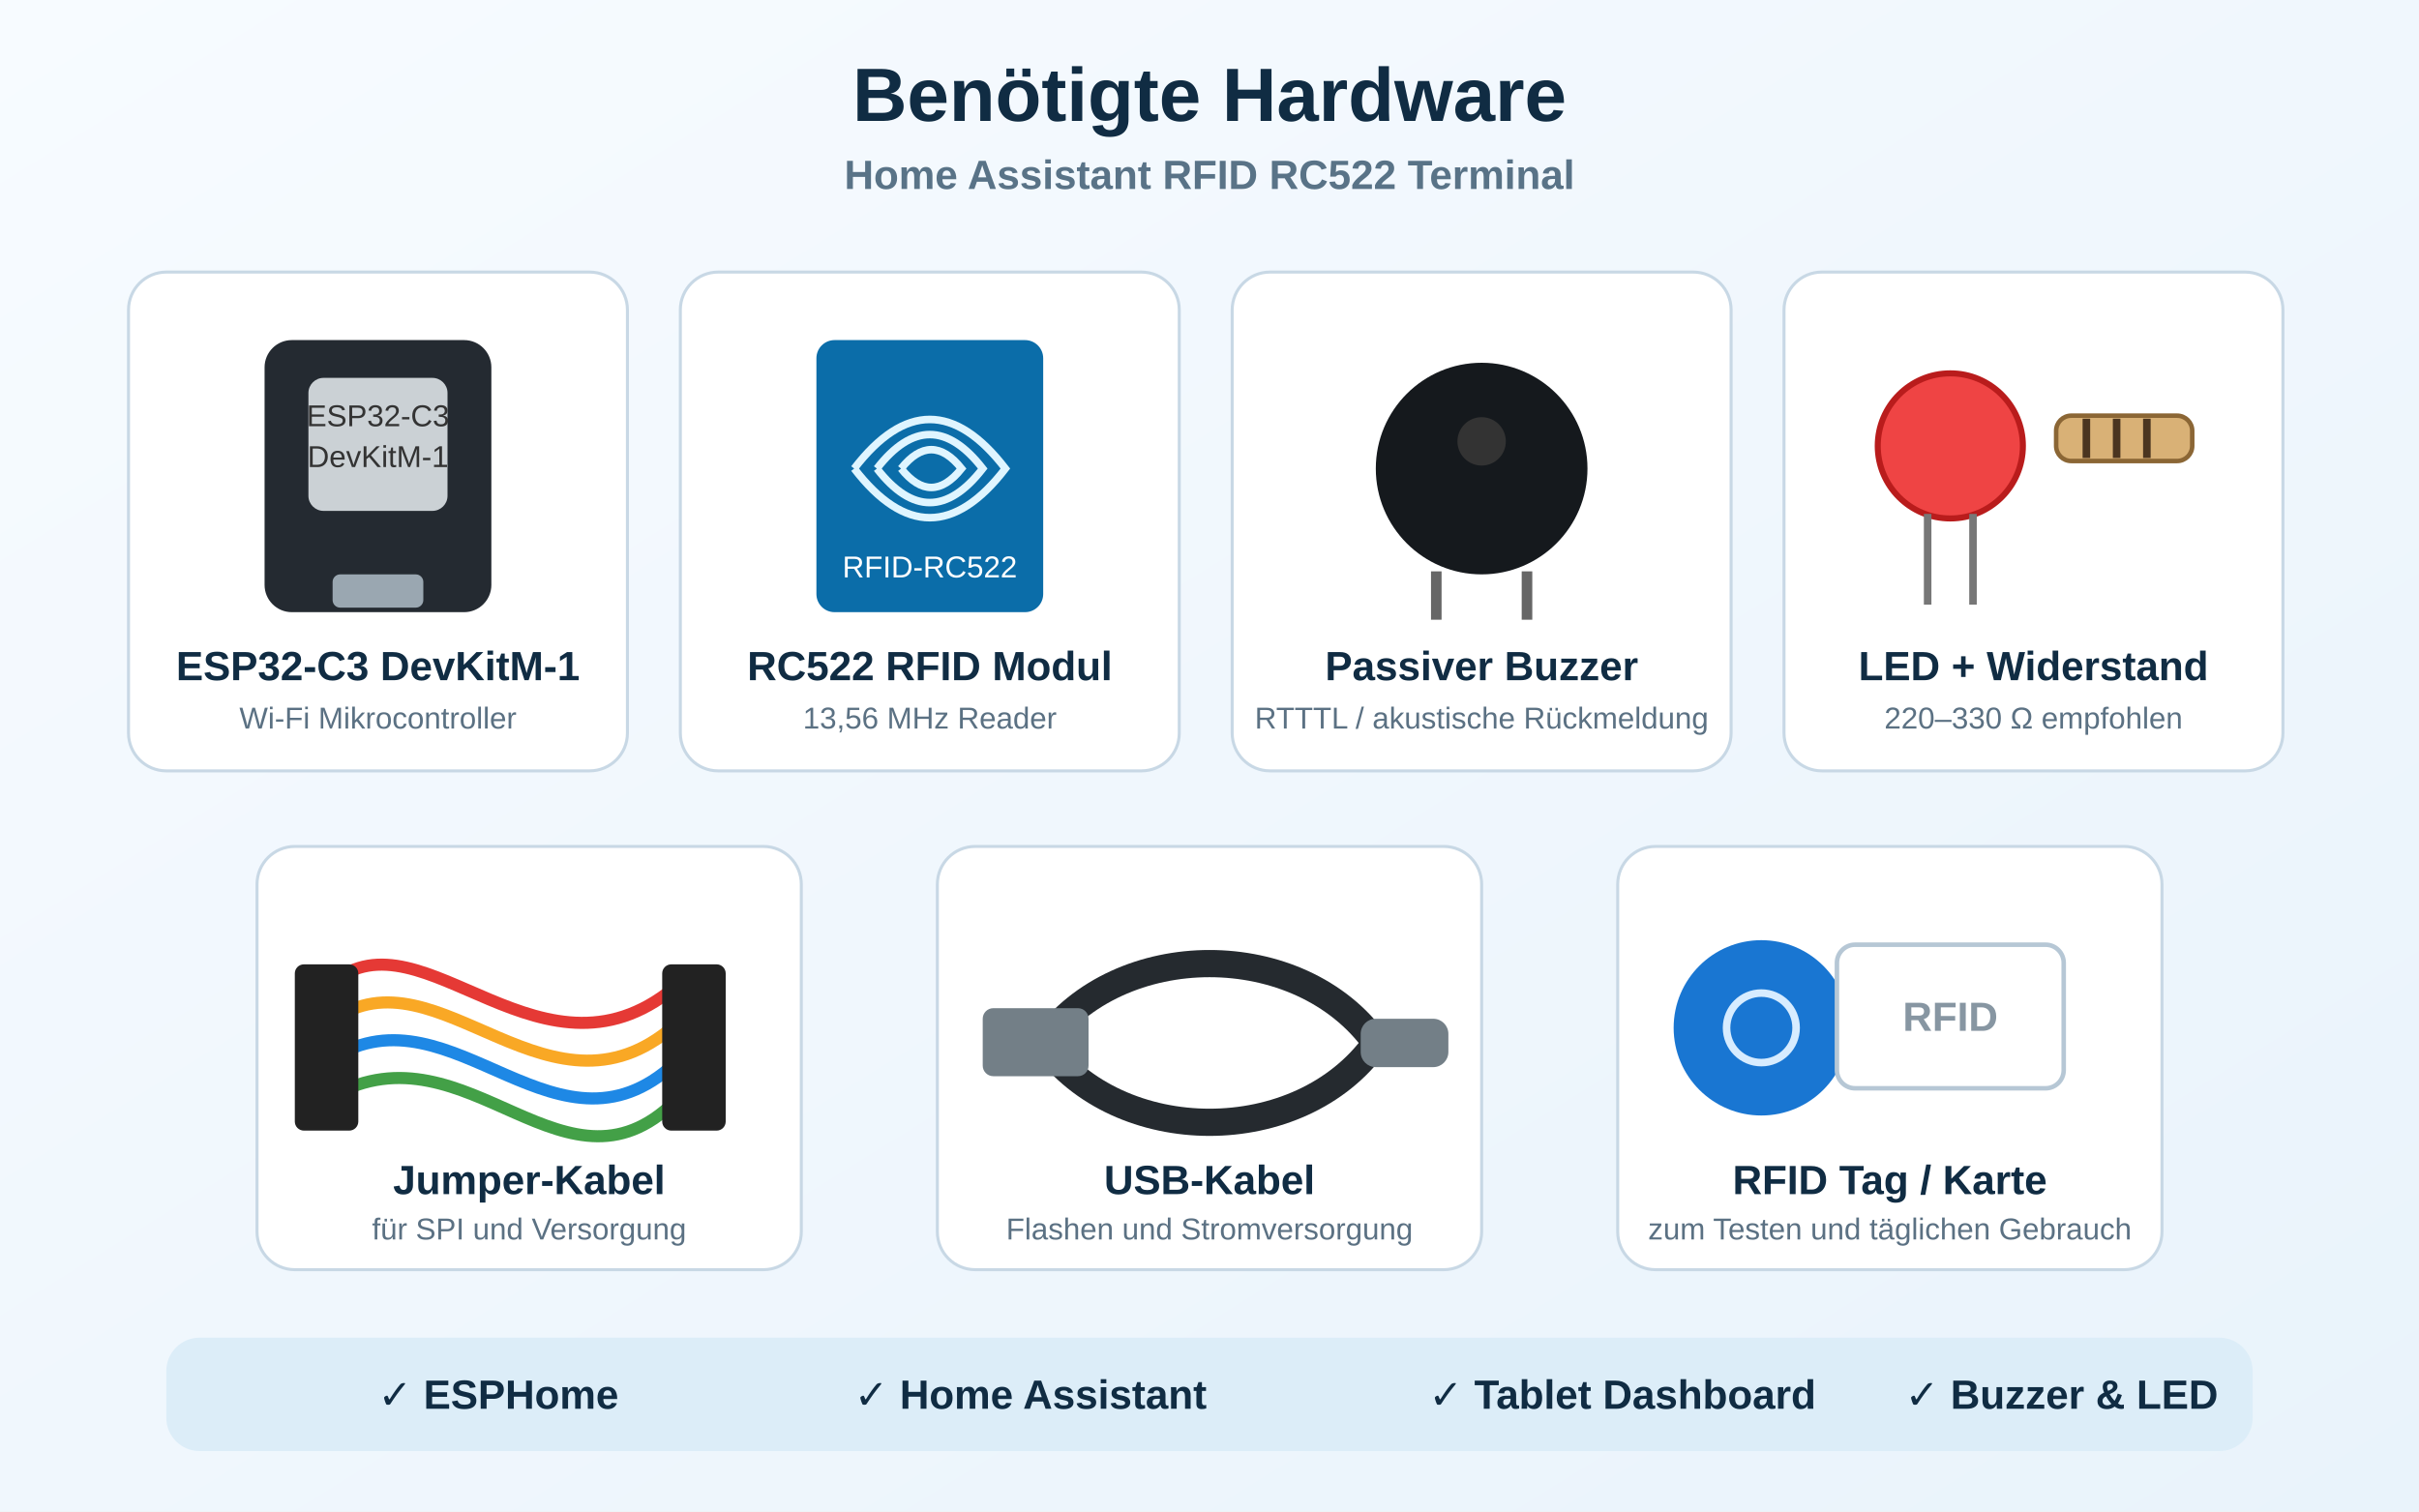
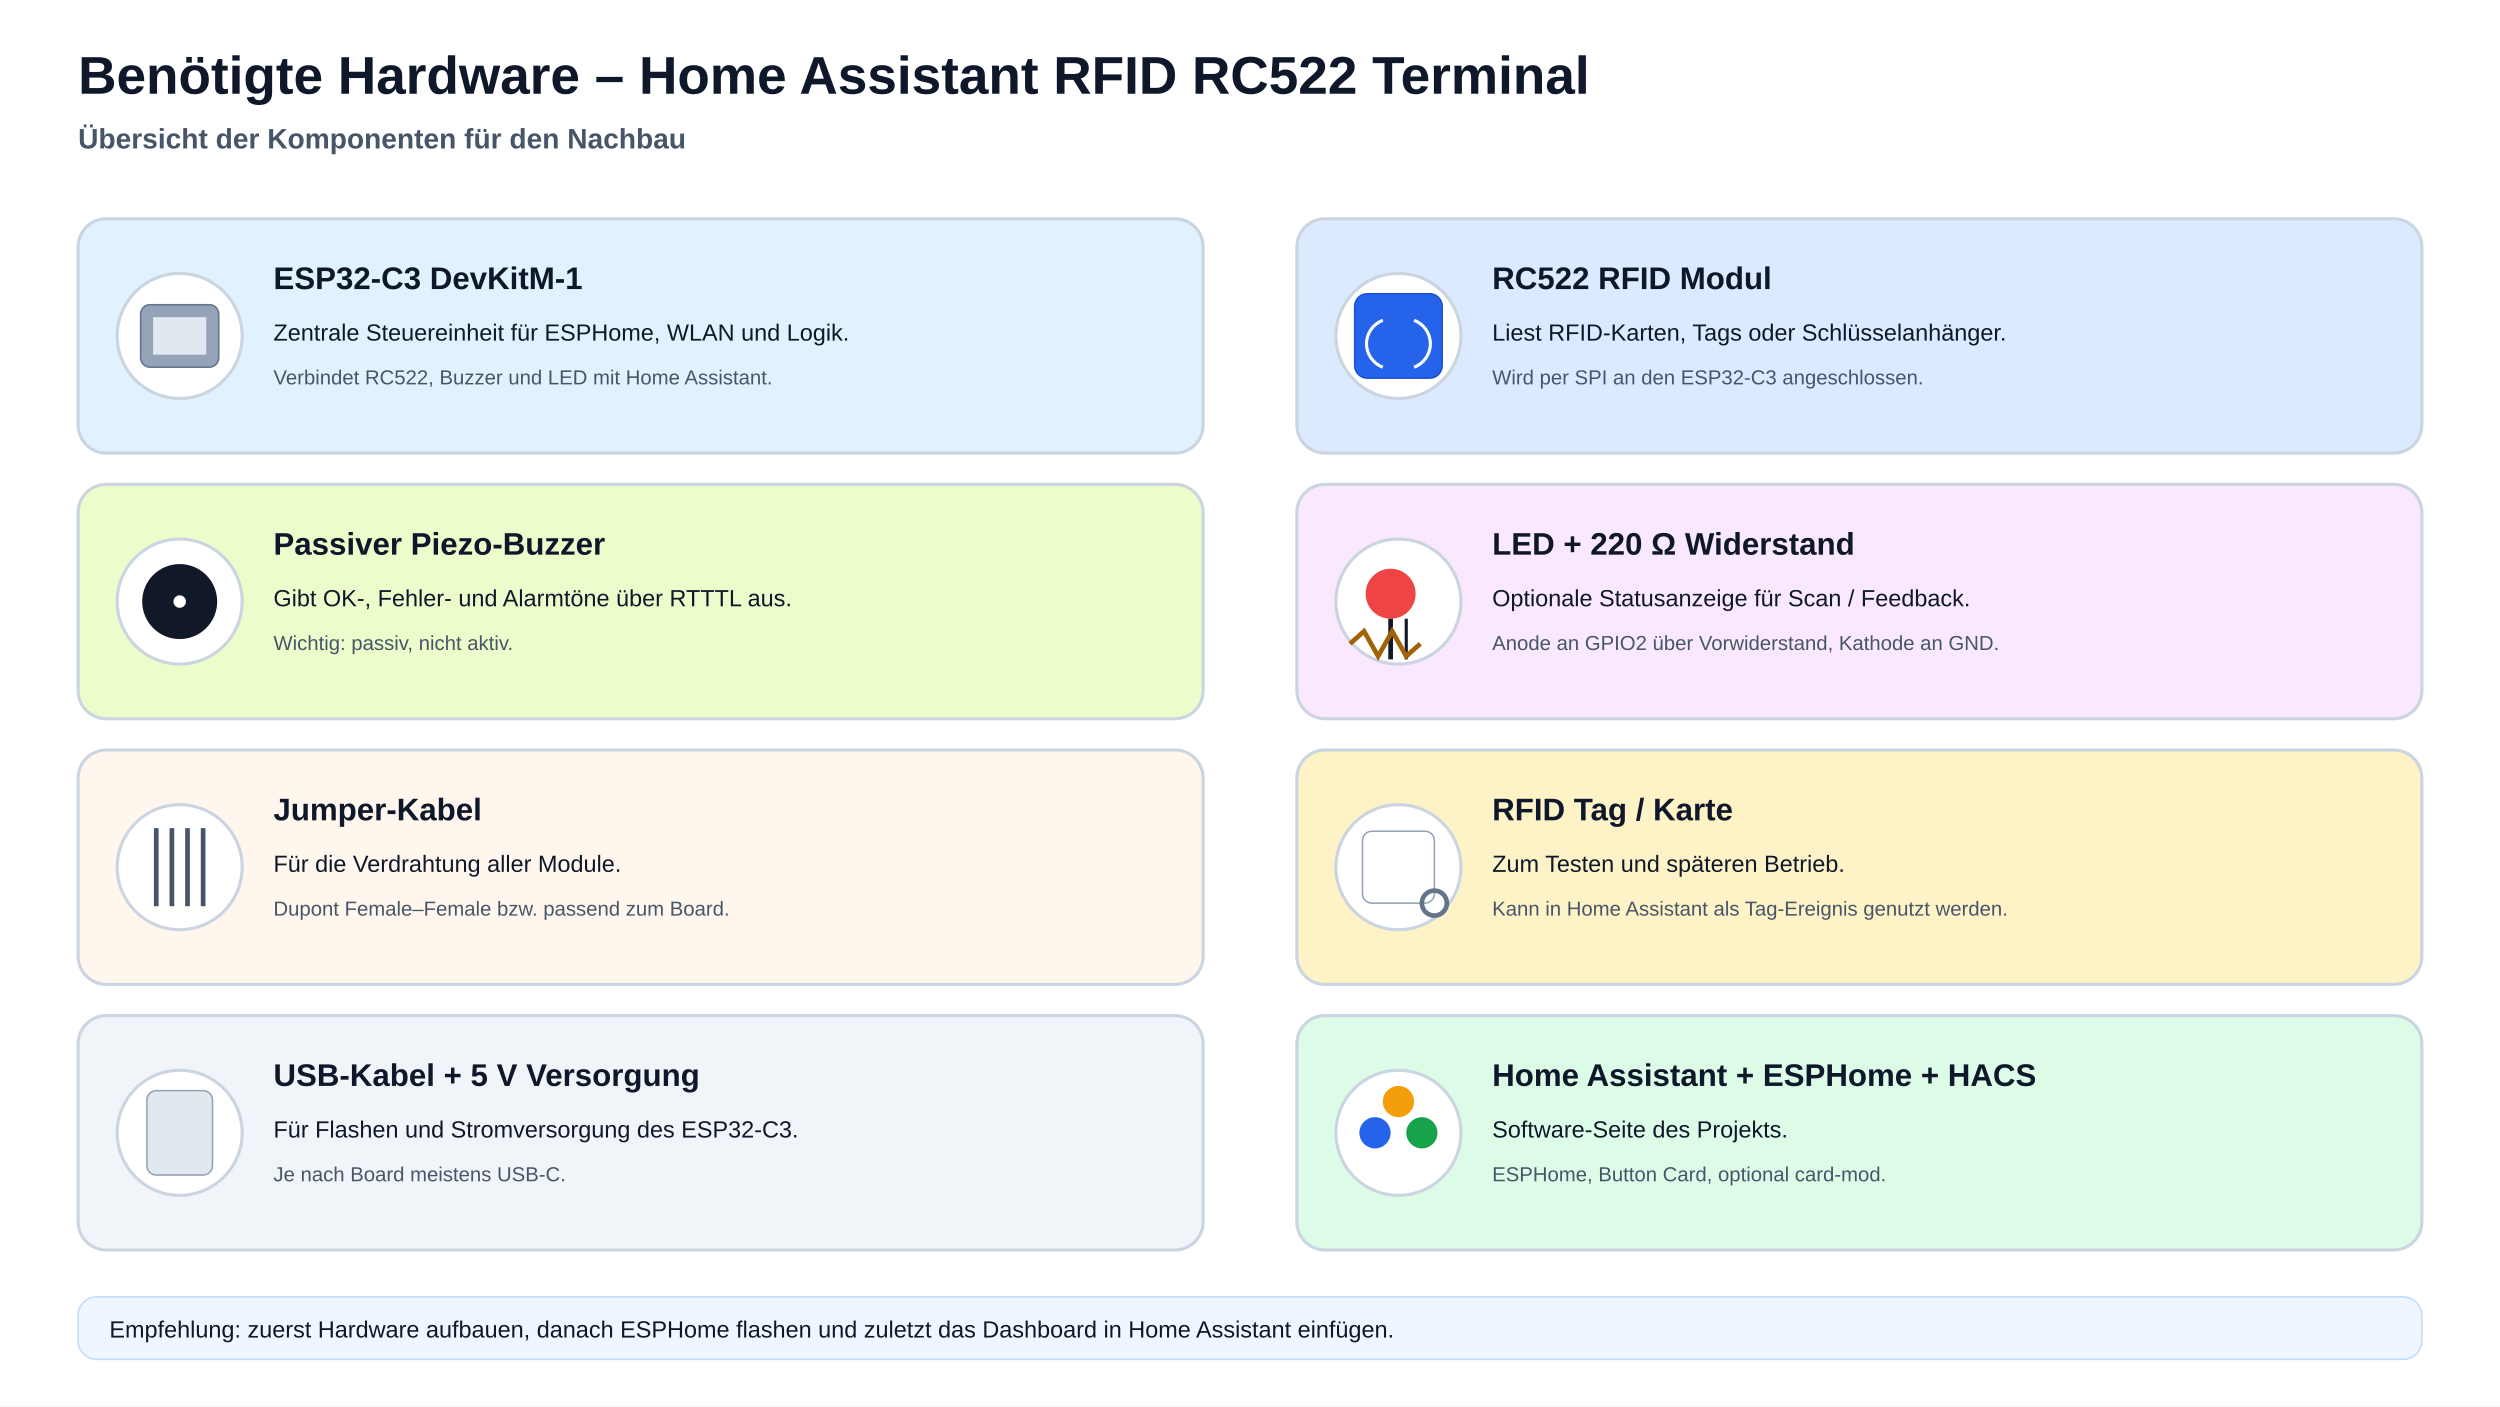
- <svg xmlns="http://www.w3.org/2000/svg" width="1600" height="1000" viewBox="0 0 1600 1000">
+ <svg xmlns="http://www.w3.org/2000/svg" width="1600" height="900" viewBox="0 0 1600 900">
  <defs>
-     <linearGradient id="g" x1="0" y1="0" x2="1" y2="1">
-       <stop offset="0" stop-color="#f7fbff" />
-       <stop offset="1" stop-color="#e9f3fb" />
-     </linearGradient>
-     <style>.t{font-family:Arial,Helvetica,sans-serif}.h{font-size:50px;font-weight:800}.m{font-size:27px;font-weight:700}.s{font-size:20px}.card{fill:#fff;stroke:#c8d8e5;stroke-width:2}</style>
+     <style>
+       .title { font: 700 34px Arial, sans-serif; fill: #0f172a; }
+       .subtitle { font: 600 18px Arial, sans-serif; fill: #475569; }
+       .h2 { font: 700 20px Arial, sans-serif; fill: #0f172a; }
+       .body { font: 15px Arial, sans-serif; fill: #0f172a; }
+       .small { font: 13px Arial, sans-serif; fill: #475569; }
+     </style>
  </defs>
-   <rect width="1600" height="1000" fill="url(#g)" />
-   <text x="800" y="80" text-anchor="middle" class="t h" fill="#102c43">Benötigte Hardware</text>
-   <text x="800" y="125" text-anchor="middle" class="t m" fill="#597387">Home Assistant RFID RC522 Terminal</text>
-   <g>
-     <rect x="85" y="180" width="330" height="330" rx="25" class="card" />
-     <rect x="450" y="180" width="330" height="330" rx="25" class="card" />
-     <rect x="815" y="180" width="330" height="330" rx="25" class="card" />
-     <rect x="1180" y="180" width="330" height="330" rx="25" class="card" />
-     <rect x="170" y="560" width="360" height="280" rx="25" class="card" />
-     <rect x="620" y="560" width="360" height="280" rx="25" class="card" />
-     <rect x="1070" y="560" width="360" height="280" rx="25" class="card" />
-   </g>
-   <rect x="175" y="225" width="150" height="180" rx="18" fill="#242a31" />
-   <rect x="204" y="250" width="92" height="88" rx="10" fill="#cbd1d5" />
-   <text x="250" y="282" text-anchor="middle" class="t s" fill="#333">ESP32-C3</text>
-   <text x="250" y="309" text-anchor="middle" class="t s" fill="#333">DevKitM-1</text>
-   <rect x="220" y="380" width="60" height="22" rx="5" fill="#9aa7b1" />
-   <text x="250" y="450" text-anchor="middle" class="t m" fill="#102c43">ESP32-C3 DevKitM-1</text>
-   <text x="250" y="482" text-anchor="middle" class="t s" fill="#5b7183">Wi-Fi Mikrocontroller</text>
-   <rect x="540" y="225" width="150" height="180" rx="12" fill="#0b6da9" />
-   <g fill="none" stroke="#dff5ff" stroke-width="5">
-     <path d="M565 310 q50-65 100 0 q-50 65-100 0" />
-     <path d="M580 310 q35-45 70 0 q-35 45-70 0" />
-     <path d="M596 310 q20-25 40 0 q-20 25-40 0" />
-   </g>
-   <text x="615" y="382" text-anchor="middle" class="t s" fill="#fff">RFID-RC522</text>
-   <text x="615" y="450" text-anchor="middle" class="t m" fill="#102c43">RC522 RFID Modul</text>
-   <text x="615" y="482" text-anchor="middle" class="t s" fill="#5b7183">13,56 MHz Reader</text>
-   <circle cx="980" cy="310" r="70" fill="#15191d" />
-   <circle cx="980" cy="292" r="16" fill="#333" />
-   <line x1="950" y1="378" x2="950" y2="410" stroke="#666" stroke-width="7" />
-   <line x1="1010" y1="378" x2="1010" y2="410" stroke="#666" stroke-width="7" />
-   <text x="980" y="450" text-anchor="middle" class="t m" fill="#102c43">Passiver Buzzer</text>
-   <text x="980" y="482" text-anchor="middle" class="t s" fill="#5b7183">RTTTL / akustische Rückmeldung</text>
-   <circle cx="1290" cy="295" r="48" fill="#ef4444" stroke="#b91c1c" stroke-width="4" />
-   <line x1="1275" y1="340" x2="1275" y2="400" stroke="#777" stroke-width="5" />
-   <line x1="1305" y1="340" x2="1305" y2="400" stroke="#777" stroke-width="5" />
-   <rect x="1360" y="275" width="90" height="30" rx="10" fill="#d9b176" stroke="#8b6635" stroke-width="3" />
-   <g stroke="#4b3520" stroke-width="5">
-     <line x1="1380" y1="277" x2="1380" y2="303" />
-     <line x1="1400" y1="277" x2="1400" y2="303" />
-     <line x1="1420" y1="277" x2="1420" y2="303" />
-   </g>
-   <text x="1345" y="450" text-anchor="middle" class="t m" fill="#102c43">LED + Widerstand</text>
-   <text x="1345" y="482" text-anchor="middle" class="t s" fill="#5b7183">220–330 Ω empfohlen</text>
-   <g stroke-width="8" fill="none">
-     <path d="M220 650 C280 600 360 730 450 650" stroke="#e53935" />
-     <path d="M220 675 C290 625 365 755 450 675" stroke="#f9a825" />
-     <path d="M220 700 C300 650 370 780 450 700" stroke="#1e88e5" />
-     <path d="M220 725 C310 675 375 805 450 725" stroke="#43a047" />
-   </g>
-   <g fill="#222">
-     <rect x="195" y="638" width="42" height="110" rx="6" />
-     <rect x="438" y="638" width="42" height="110" rx="6" />
-   </g>
-   <text x="350" y="790" text-anchor="middle" class="t m" fill="#102c43">Jumper-Kabel</text>
-   <text x="350" y="820" text-anchor="middle" class="t s" fill="#5b7183">für SPI und Versorgung</text>
-   <path d="M690 690 C740 620 860 620 910 690 C860 760 740 760 690 690" fill="none" stroke="#252a2f" stroke-width="18" />
-   <rect x="650" y="667" width="70" height="45" rx="7" fill="#737f87" />
-   <rect x="900" y="674" width="58" height="32" rx="10" fill="#737f87" />
-   <text x="800" y="790" text-anchor="middle" class="t m" fill="#102c43">USB-Kabel</text>
-   <text x="800" y="820" text-anchor="middle" class="t s" fill="#5b7183">Flashen und Stromversorgung</text>
-   <circle cx="1165" cy="680" r="58" fill="#1976d2" />
-   <circle cx="1165" cy="680" r="23" fill="none" stroke="#d7ecff" stroke-width="5" />
-   <rect x="1215" y="625" width="150" height="95" rx="12" fill="#fff" stroke="#b6c7d5" stroke-width="3" />
-   <text x="1290" y="682" text-anchor="middle" class="t m" fill="#8796a2">RFID</text>
-   <text x="1250" y="790" text-anchor="middle" class="t m" fill="#102c43">RFID Tag / Karte</text>
-   <text x="1250" y="820" text-anchor="middle" class="t s" fill="#5b7183">zum Testen und täglichen Gebrauch</text>
-   <rect x="110" y="885" width="1380" height="75" rx="22" fill="#dcedf8" />
-   <text x="250" y="932" class="t m" fill="#102c43">✓ ESPHome</text>
-   <text x="565" y="932" class="t m" fill="#102c43">✓ Home Assistant</text>
-   <text x="945" y="932" class="t m" fill="#102c43">✓ Tablet Dashboard</text>
-   <text x="1260" y="932" class="t m" fill="#102c43">✓ Buzzer &amp; LED</text>
+   <rect width="1600" height="900" fill="white" />
+   <text x="50" y="60" class="title">Benötigte Hardware – Home Assistant RFID RC522 Terminal</text>
+   <text x="50" y="95" class="subtitle">Übersicht der Komponenten für den Nachbau</text>
+   <rect x="50" y="140" width="720" height="150" rx="18" fill="#e0f2fe" stroke="#cbd5e1" stroke-width="2" />
+   <circle cx="115" cy="215" r="40" fill="white" stroke="#cbd5e1" stroke-width="2" />
+   <rect x="90" y="195" width="50" height="40" rx="6" fill="#94a3b8" stroke="#64748b" />
+   <rect x="98" y="203" width="34" height="24" fill="#e2e8f0" />
+   <text x="175" y="185" class="h2">ESP32-C3 DevKitM-1</text>
+   <text x="175" y="218" class="body">Zentrale Steuereinheit für ESPHome, WLAN und Logik.</text>
+   <text x="175" y="246" class="small">Verbindet RC522, Buzzer und LED mit Home Assistant.</text>
+   <rect x="830" y="140" width="720" height="150" rx="18" fill="#dbeafe" stroke="#cbd5e1" stroke-width="2" />
+   <circle cx="895" cy="215" r="40" fill="white" stroke="#cbd5e1" stroke-width="2" />
+   <rect x="867" y="188" width="56" height="54" rx="8" fill="#2563eb" stroke="#1d4ed8" />
+   <path d="M885 205 a16 16 0 0 0 0 30" fill="none" stroke="white" stroke-width="2" />
+   <path d="M905 205 a16 16 0 0 1 0 30" fill="none" stroke="white" stroke-width="2" />
+   <text x="955" y="185" class="h2">RC522 RFID Modul</text>
+   <text x="955" y="218" class="body">Liest RFID-Karten, Tags oder Schlüsselanhänger.</text>
+   <text x="955" y="246" class="small">Wird per SPI an den ESP32-C3 angeschlossen.</text>
+   <rect x="50" y="310" width="720" height="150" rx="18" fill="#ecfccb" stroke="#cbd5e1" stroke-width="2" />
+   <circle cx="115" cy="385" r="40" fill="white" stroke="#cbd5e1" stroke-width="2" />
+   <circle cx="115" cy="385" r="24" fill="#111827" />
+   <circle cx="115" cy="385" r="4" fill="white" />
+   <text x="175" y="355" class="h2">Passiver Piezo-Buzzer</text>
+   <text x="175" y="388" class="body">Gibt OK-, Fehler- und Alarmtöne über RTTTL aus.</text>
+   <text x="175" y="416" class="small">Wichtig: passiv, nicht aktiv.</text>
+   <rect x="830" y="310" width="720" height="150" rx="18" fill="#fae8ff" stroke="#cbd5e1" stroke-width="2" />
+   <circle cx="895" cy="385" r="40" fill="white" stroke="#cbd5e1" stroke-width="2" />
+   <circle cx="890" cy="380" r="16" fill="#ef4444" />
+   <line x1="890" y1="396" x2="890" y2="422" stroke="#111827" stroke-width="3" />
+   <line x1="900" y1="396" x2="900" y2="422" stroke="#111827" stroke-width="2" />
+   <polyline points="864,412 873,404 882,420 891,404 900,420 909,412" fill="none" stroke="#a16207" stroke-width="3" />
+   <text x="955" y="355" class="h2">LED + 220 Ω Widerstand</text>
+   <text x="955" y="388" class="body">Optionale Statusanzeige für Scan / Feedback.</text>
+   <text x="955" y="416" class="small">Anode an GPIO2 über Vorwiderstand, Kathode an GND.</text>
+   <rect x="50" y="480" width="720" height="150" rx="18" fill="#fff7ed" stroke="#cbd5e1" stroke-width="2" />
+   <circle cx="115" cy="555" r="40" fill="white" stroke="#cbd5e1" stroke-width="2" />
+   <line x1="100" y1="530" x2="100" y2="580" stroke="#475569" stroke-width="3" />
+   <line x1="110" y1="530" x2="110" y2="580" stroke="#475569" stroke-width="3" />
+   <line x1="120" y1="530" x2="120" y2="580" stroke="#475569" stroke-width="3" />
+   <line x1="130" y1="530" x2="130" y2="580" stroke="#475569" stroke-width="3" />
+   <text x="175" y="525" class="h2">Jumper-Kabel</text>
+   <text x="175" y="558" class="body">Für die Verdrahtung aller Module.</text>
+   <text x="175" y="586" class="small">Dupont Female–Female bzw. passend zum Board.</text>
+   <rect x="830" y="480" width="720" height="150" rx="18" fill="#fef3c7" stroke="#cbd5e1" stroke-width="2" />
+   <circle cx="895" cy="555" r="40" fill="white" stroke="#cbd5e1" stroke-width="2" />
+   <rect x="872" y="532" width="46" height="46" rx="6" fill="white" stroke="#94a3b8" />
+   <circle cx="918" cy="578" r="8" fill="none" stroke="#64748b" stroke-width="3" />
+   <text x="955" y="525" class="h2">RFID Tag / Karte</text>
+   <text x="955" y="558" class="body">Zum Testen und späteren Betrieb.</text>
+   <text x="955" y="586" class="small">Kann in Home Assistant als Tag-Ereignis genutzt werden.</text>
+   <rect x="50" y="650" width="720" height="150" rx="18" fill="#f1f5f9" stroke="#cbd5e1" stroke-width="2" />
+   <circle cx="115" cy="725" r="40" fill="white" stroke="#cbd5e1" stroke-width="2" />
+   <rect x="94" y="698" width="42" height="54" rx="6" fill="#e2e8f0" stroke="#94a3b8" />
+   <text x="175" y="695" class="h2">USB-Kabel + 5 V Versorgung</text>
+   <text x="175" y="728" class="body">Für Flashen und Stromversorgung des ESP32-C3.</text>
+   <text x="175" y="756" class="small">Je nach Board meistens USB-C.</text>
+   <rect x="830" y="650" width="720" height="150" rx="18" fill="#dcfce7" stroke="#cbd5e1" stroke-width="2" />
+   <circle cx="895" cy="725" r="40" fill="white" stroke="#cbd5e1" stroke-width="2" />
+   <circle cx="880" cy="725" r="10" fill="#2563eb" />
+   <circle cx="910" cy="725" r="10" fill="#16a34a" />
+   <circle cx="895" cy="705" r="10" fill="#f59e0b" />
+   <text x="955" y="695" class="h2">Home Assistant + ESPHome + HACS</text>
+   <text x="955" y="728" class="body">Software-Seite des Projekts.</text>
+   <text x="955" y="756" class="small">ESPHome, Button Card, optional card-mod.</text>
+   <rect x="50" y="830" width="1500" height="40" rx="12" fill="#eff6ff" stroke="#bfdbfe" />
+   <text x="70" y="856" class="body">Empfehlung: zuerst Hardware aufbauen, danach ESPHome flashen und zuletzt das Dashboard in Home Assistant einfügen.</text>
</svg>
